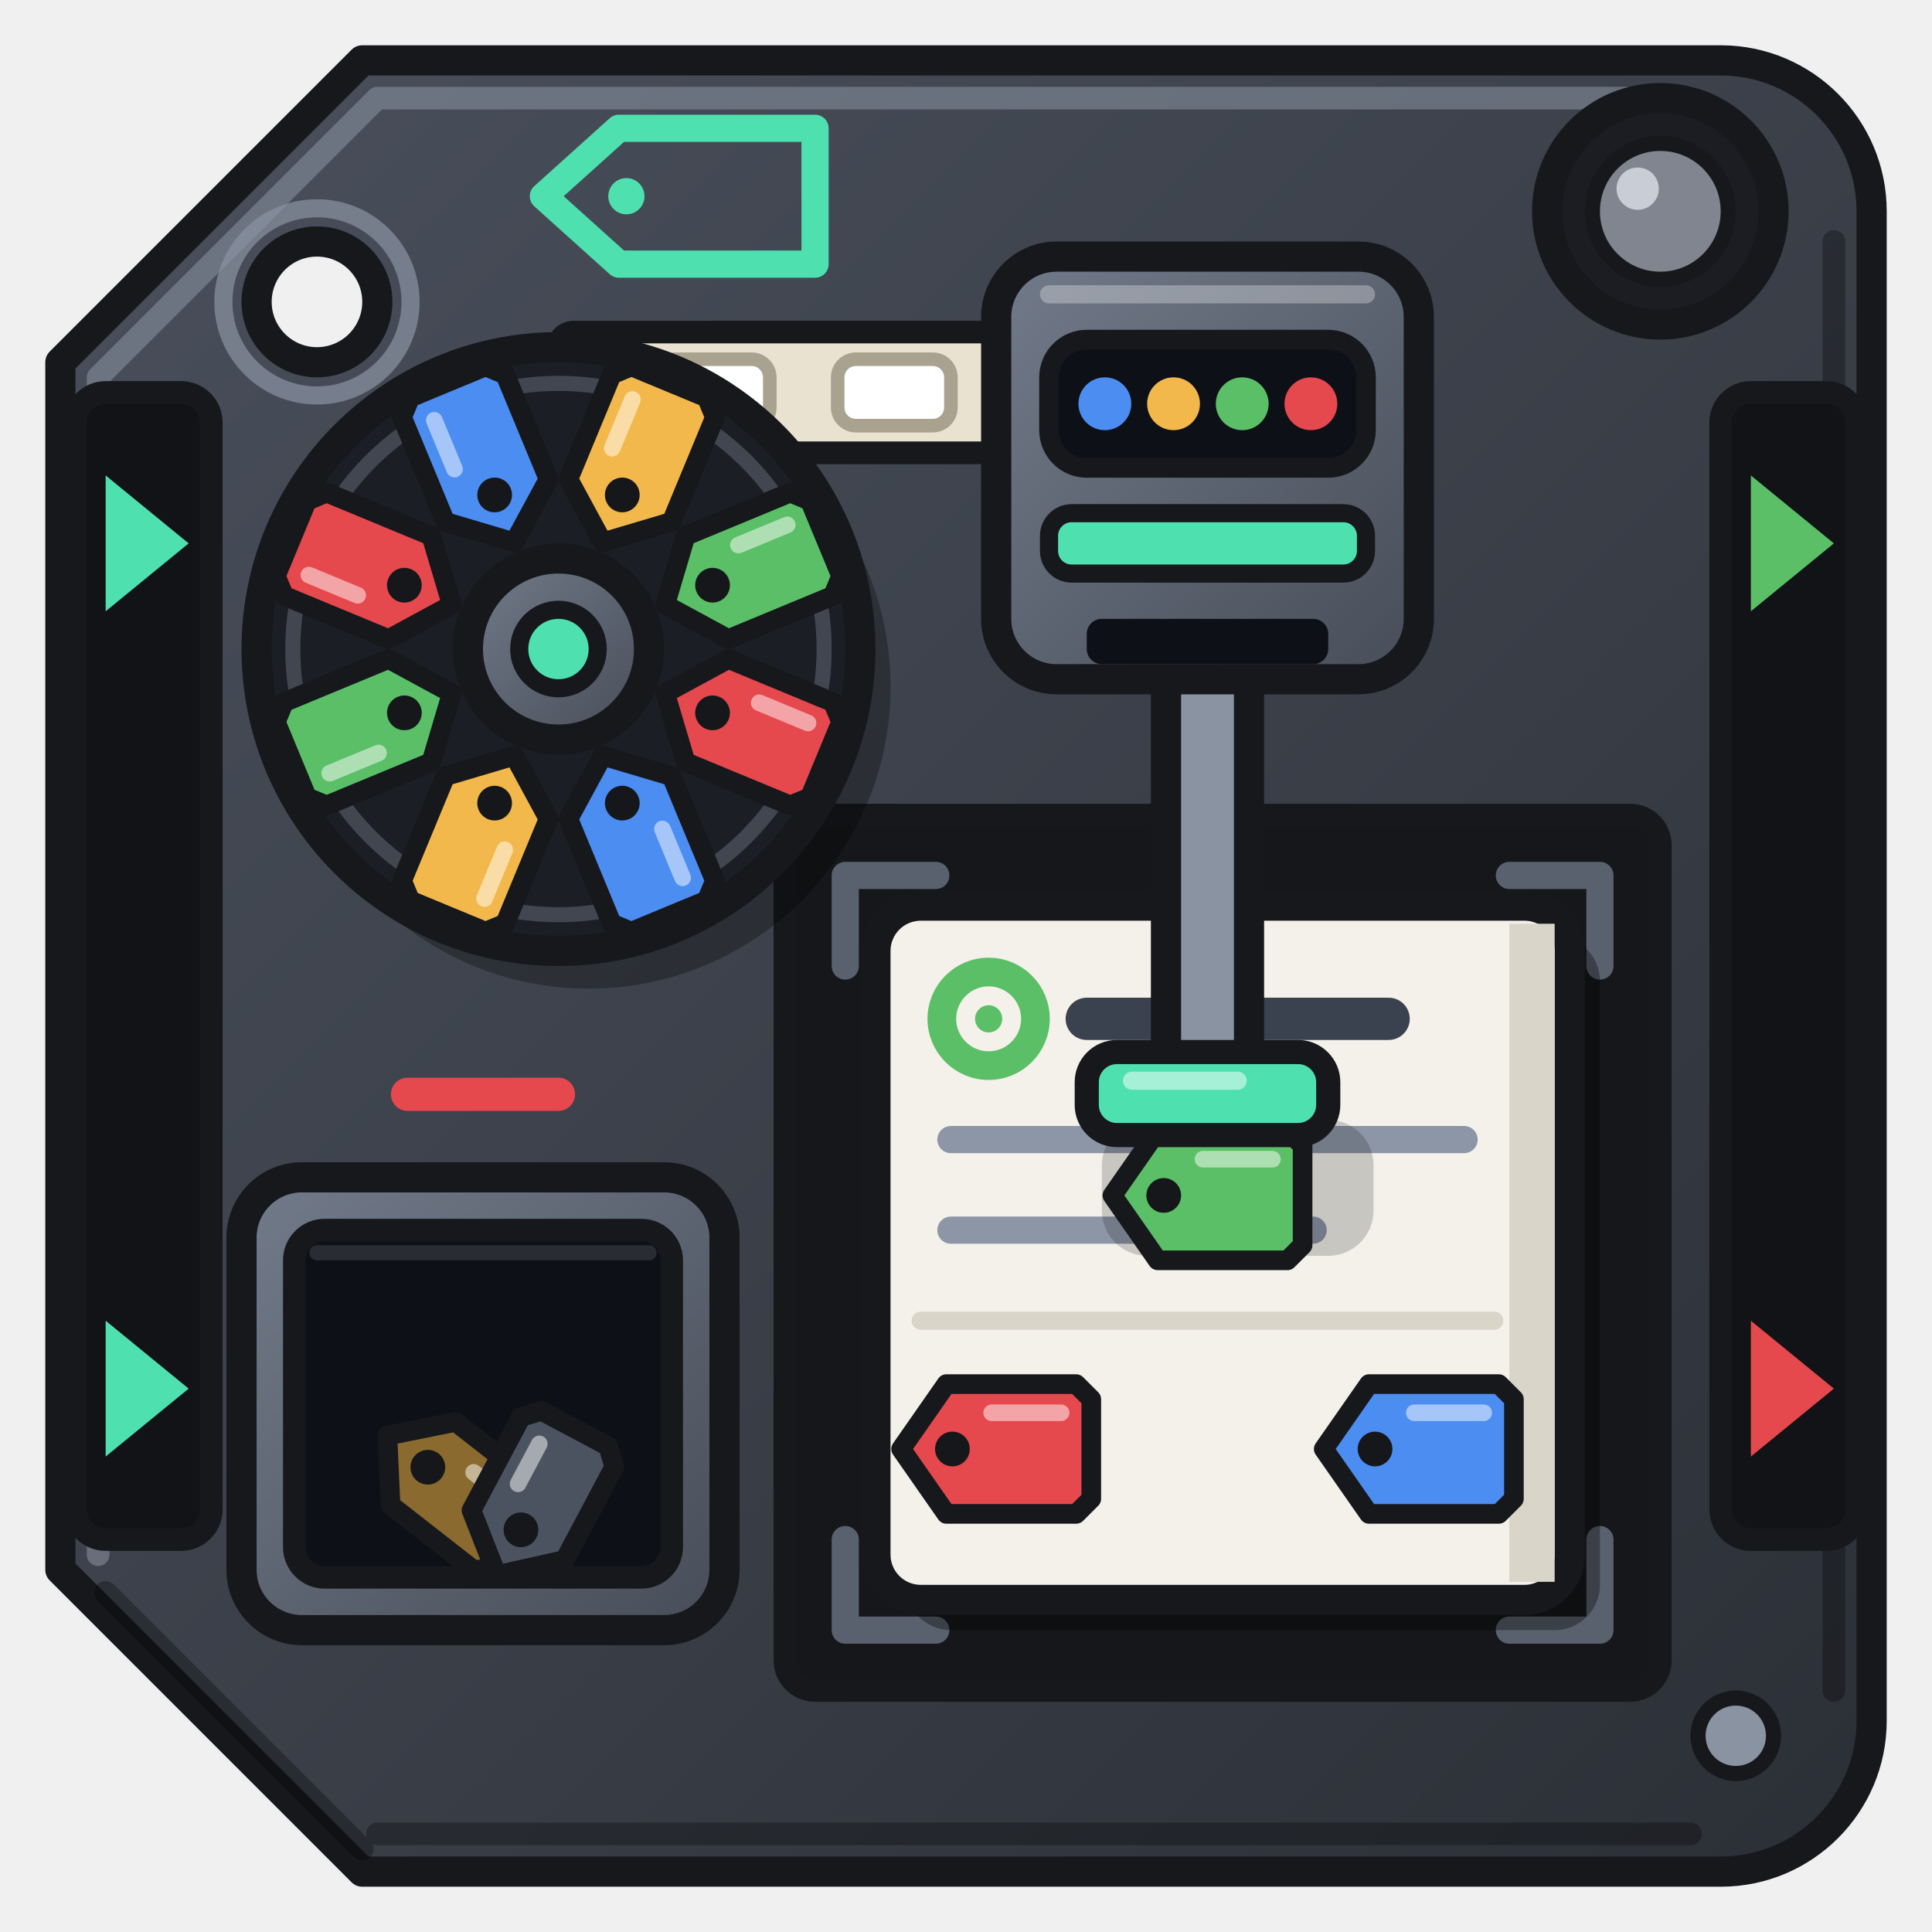
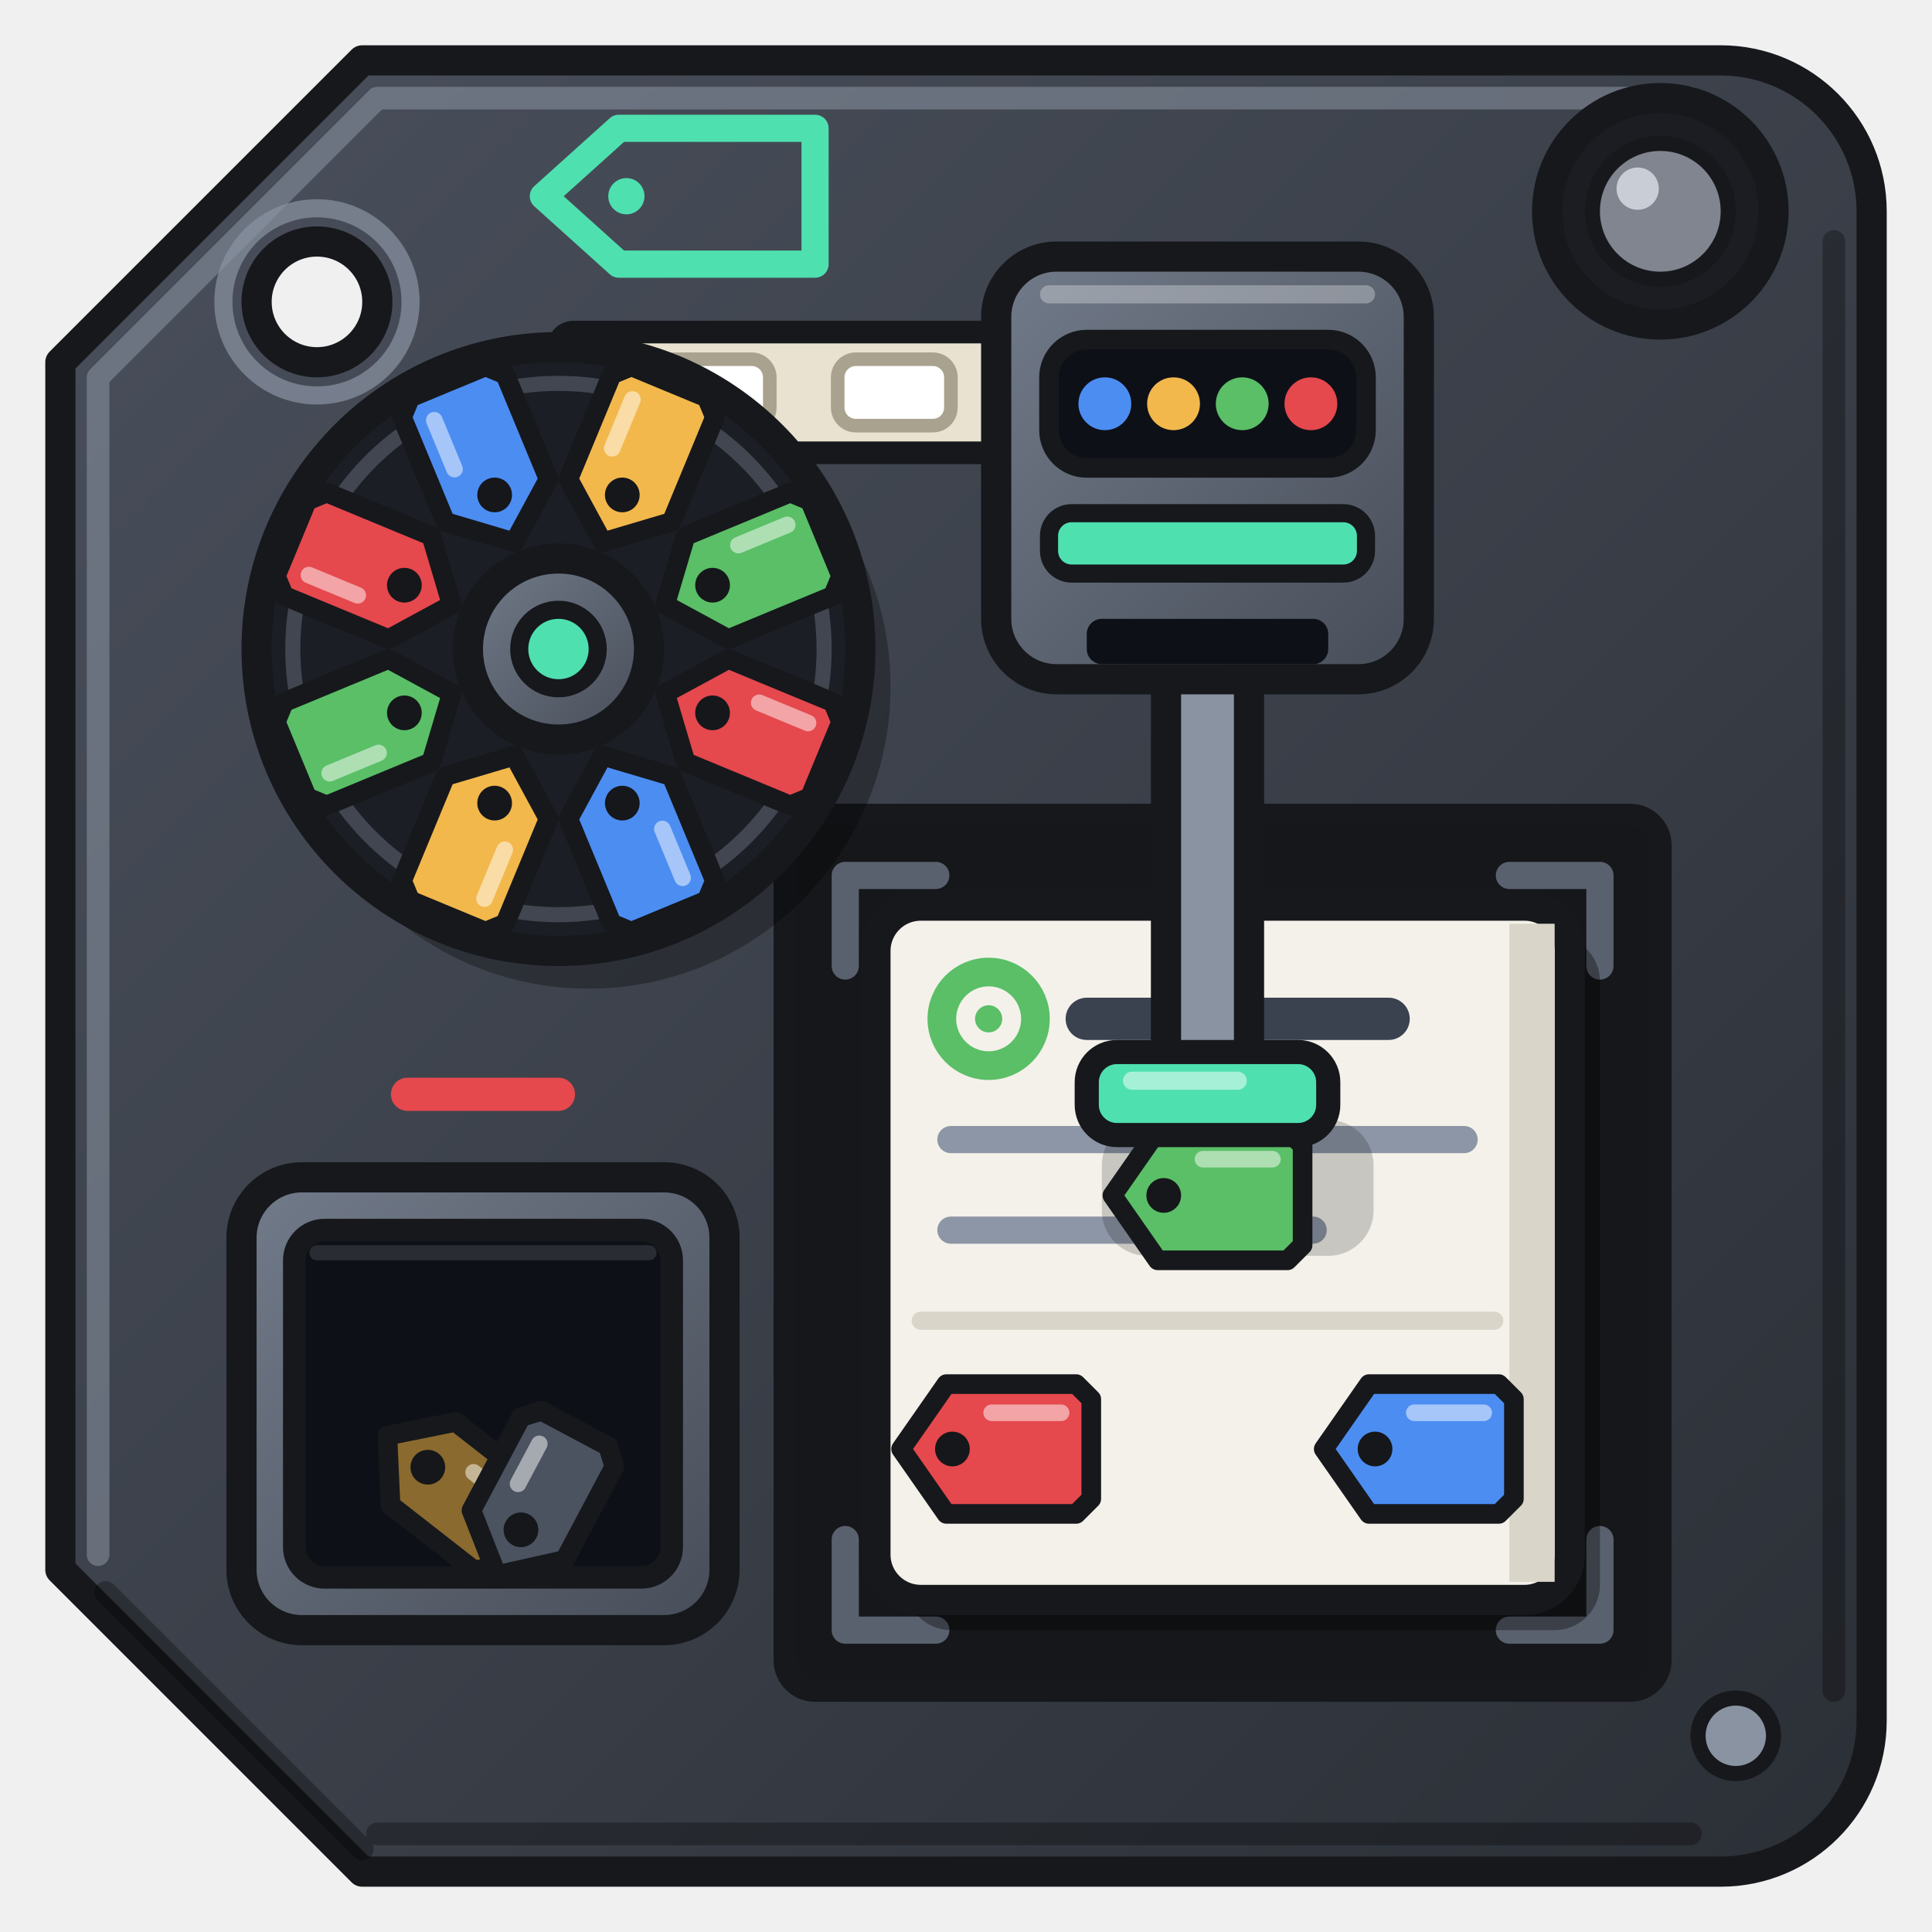
<svg xmlns="http://www.w3.org/2000/svg" width="128" height="128" viewBox="0 0 128 128">
  <defs>
    <linearGradient id="gb" x1="0" y1="0" x2="1" y2="1">
      <stop offset="0" stop-color="#4A505C" />
      <stop offset="1" stop-color="#2B2F36" />
    </linearGradient>
    <linearGradient id="gs" x1="0" y1="0" x2="1" y2="1">
      <stop offset="0" stop-color="#727B8A" />
      <stop offset="1" stop-color="#474D58" />
    </linearGradient>
  </defs>
  <path d="M24,4 H114 A10,10 0 0 1 124,14 V114 A10,10 0 0 1 114,124 H24 L4,104 V24 Z M25,20 A4,4 0 1 0 17,20 A4,4 0 1 0 25,20 Z" fill="url(#gb)" stroke="#16181C" stroke-width="2" stroke-linejoin="round" stroke-linecap="round" fill-rule="evenodd" />
  <path d="M25,6.5 H112 M6.5,25 V103 M25,6.5 L6.5,25" fill="none" stroke="#8A93A2" stroke-width="1.5" stroke-linejoin="round" stroke-linecap="round" opacity="0.55" />
  <path d="M25,121.5 H112 M121.5,16 V112 M7,105.5 L24,122.5" fill="none" stroke="#000000" stroke-width="1.5" stroke-linejoin="round" stroke-linecap="round" opacity="0.3" />
  <circle cx="21" cy="20" r="6.2" fill="none" stroke="#8A93A2" stroke-width="1.2" stroke-linejoin="round" stroke-linecap="round" opacity="0.7" />
  <circle cx="115" cy="115" r="2.5" fill="#8A93A2" stroke="#16181C" stroke-width="1" stroke-linejoin="round" stroke-linecap="round" />
-   <rect x="5" y="26" width="9" height="76" rx="2" fill="#111316" stroke="#16181C" stroke-width="1.5" stroke-linejoin="round" stroke-linecap="round" />
-   <path d="M7,31.5 L12.5,36 L7,40.5 Z" fill="#4FE0B0" />
-   <path d="M7,87.5 L12.5,92 L7,96.5 Z" fill="#4FE0B0" />
-   <rect x="114" y="26" width="9" height="76" rx="2" fill="#111316" stroke="#16181C" stroke-width="1.5" stroke-linejoin="round" stroke-linecap="round" />
-   <path d="M116,31.5 L121.5,36 L116,40.5 Z" fill="#5ABF66" />
-   <path d="M116,87.5 L121.5,92 L116,96.5 Z" fill="#E5484D" />
  <path d="M41,8.5 H54 V17.5 H41 L36,13 Z" fill="none" stroke="#4FE0B0" stroke-width="1.8" stroke-linejoin="round" stroke-linecap="round" />
  <circle cx="41.5" cy="13" r="1.2" fill="#4FE0B0" />
  <rect x="37" y="22" width="31" height="8" rx="1" fill="#E9E2D0" stroke="#16181C" stroke-width="1.5" stroke-linejoin="round" stroke-linecap="round" />
  <rect x="43.5" y="23.8" width="7.5" height="4.4" rx="1.2" fill="#FFFFFF" stroke="#A9A28F" stroke-width="0.9" stroke-linejoin="round" stroke-linecap="round" />
  <rect x="55.5" y="23.8" width="7.5" height="4.4" rx="1.2" fill="#FFFFFF" stroke="#A9A28F" stroke-width="0.9" stroke-linejoin="round" stroke-linecap="round" />
  <rect x="52" y="54" width="58" height="58" rx="2" fill="#15171A" stroke="#16181C" stroke-width="1.5" stroke-linejoin="round" stroke-linecap="round" />
  <path d="M56,64 V58 H62 M100,58 H106 V64 M106,102 V108 H100 M62,108 H56 V102" fill="none" stroke="#5A616E" stroke-width="1.8" stroke-linejoin="round" stroke-linecap="round" />
  <rect x="60" y="62" width="46" height="46" rx="3" fill="#000000" opacity="0.35" />
  <rect x="58" y="60" width="46" height="46" rx="3" fill="#F4F1EA" stroke="#16181C" stroke-width="2" stroke-linejoin="round" stroke-linecap="round" />
  <rect x="100" y="61.2" width="3" height="43.6" fill="#DAD5C9" />
  <circle cx="65.5" cy="67.5" r="3.1" fill="#F4F1EA" stroke="#5ABF66" stroke-width="1.9" stroke-linejoin="round" stroke-linecap="round" />
  <circle cx="65.5" cy="67.5" r="0.9" fill="#5ABF66" />
  <path d="M72,67.5 L92,67.5" fill="none" stroke="#3A4250" stroke-width="2.8" stroke-linejoin="round" stroke-linecap="round" />
  <path d="M63,75.5 H97 M63,81.5 H87" fill="none" stroke="#8D96A6" stroke-width="1.8" stroke-linejoin="round" stroke-linecap="round" />
  <path d="M61,87.5 L99,87.5" fill="none" stroke="#DAD5C9" stroke-width="1.2" stroke-linejoin="round" stroke-linecap="round" />
  <g transform="translate(66 96) rotate(0)">
    <path d="M-6.3,0 L-3.3,-4.3 L5.3,-4.3 L6.3,-3.3 L6.3,3.3 L5.3,4.3 L-3.3,4.3 Z" fill="#E5484D" stroke="#16181C" stroke-width="1.3" stroke-linejoin="round" stroke-linecap="round" />
    <circle cx="-2.9" cy="0" r="1.15" fill="#15171A" />
    <path d="M-0.3,-2.4 L4.3,-2.4" fill="none" stroke="#FFFFFF" stroke-width="1.1" stroke-linejoin="round" stroke-linecap="round" opacity="0.5" />
  </g>
  <g transform="translate(94 96) rotate(0)">
    <path d="M-6.3,0 L-3.3,-4.3 L5.3,-4.3 L6.3,-3.3 L6.3,3.3 L5.3,4.3 L-3.3,4.3 Z" fill="#4C8DF2" stroke="#16181C" stroke-width="1.3" stroke-linejoin="round" stroke-linecap="round" />
    <circle cx="-2.9" cy="0" r="1.15" fill="#15171A" />
    <path d="M-0.3,-2.4 L4.3,-2.4" fill="none" stroke="#FFFFFF" stroke-width="1.1" stroke-linejoin="round" stroke-linecap="round" opacity="0.5" />
  </g>
  <rect x="16" y="78" width="32" height="30" rx="4" fill="url(#gs)" stroke="#16181C" stroke-width="2" stroke-linejoin="round" stroke-linecap="round" />
  <rect x="19.5" y="81.5" width="25" height="23" rx="2" fill="#0D1017" stroke="#16181C" stroke-width="1.5" stroke-linejoin="round" stroke-linecap="round" />
  <path d="M21,83 H43" fill="none" stroke="#FFFFFF" stroke-width="1" stroke-linejoin="round" stroke-linecap="round" opacity="0.12" />
  <g transform="translate(30 98.5) rotate(38)">
    <path d="M-5.5,0 L-2.5,-3.5 L4.5,-3.5 L5.5,-2.5 L5.5,2.5 L4.5,3.5 L-2.5,3.5 Z" fill="#8A6A2E" stroke="#16181C" stroke-width="1.3" stroke-linejoin="round" stroke-linecap="round" />
    <circle cx="-2.1" cy="0" r="1.15" fill="#15171A" />
    <path d="M0.5,-1.6 L3.5,-1.6" fill="none" stroke="#FFFFFF" stroke-width="1.1" stroke-linejoin="round" stroke-linecap="round" opacity="0.5" />
  </g>
  <g transform="translate(35.5 99.5) rotate(-62)">
    <path d="M-5.5,0 L-2.5,-3.5 L4.5,-3.5 L5.5,-2.5 L5.5,2.5 L4.5,3.5 L-2.5,3.5 Z" fill="#4B5361" stroke="#16181C" stroke-width="1.3" stroke-linejoin="round" stroke-linecap="round" />
    <circle cx="-2.1" cy="0" r="1.15" fill="#15171A" />
    <path d="M0.5,-1.6 L3.5,-1.6" fill="none" stroke="#FFFFFF" stroke-width="1.1" stroke-linejoin="round" stroke-linecap="round" opacity="0.5" />
  </g>
  <path d="M27,72.5 H37" fill="none" stroke="#E5484D" stroke-width="2.2" stroke-linejoin="round" stroke-linecap="round" />
  <circle cx="39" cy="45.5" r="20" fill="#000000" opacity="0.3" />
  <circle cx="37" cy="43" r="20" fill="#1B1E24" stroke="#16181C" stroke-width="2" stroke-linejoin="round" stroke-linecap="round" />
  <circle cx="37" cy="43" r="17.6" fill="none" stroke="#5A616E" stroke-width="1" stroke-linejoin="round" stroke-linecap="round" opacity="0.6" />
  <g transform="translate(37 43) rotate(67.5)">
    <g transform="translate(13.4 0) rotate(0)">
      <path d="M-5.75,0 L-2.75,-3.7 L4.75,-3.7 L5.75,-2.7 L5.75,2.7 L4.75,3.7 L-2.75,3.7 Z" fill="#4C8DF2" stroke="#16181C" stroke-width="1.3" stroke-linejoin="round" stroke-linecap="round" />
      <circle cx="-2.35" cy="0" r="1.15" fill="#15171A" />
      <path d="M0.25,-1.8 L3.75,-1.8" fill="none" stroke="#FFFFFF" stroke-width="1.1" stroke-linejoin="round" stroke-linecap="round" opacity="0.5" />
    </g>
  </g>
  <g transform="translate(37 43) rotate(112.5)">
    <g transform="translate(13.4 0) rotate(0)">
      <path d="M-5.75,0 L-2.75,-3.7 L4.75,-3.7 L5.75,-2.7 L5.75,2.7 L4.75,3.7 L-2.75,3.7 Z" fill="#F2B84C" stroke="#16181C" stroke-width="1.3" stroke-linejoin="round" stroke-linecap="round" />
      <circle cx="-2.35" cy="0" r="1.15" fill="#15171A" />
      <path d="M0.25,-1.8 L3.75,-1.8" fill="none" stroke="#FFFFFF" stroke-width="1.1" stroke-linejoin="round" stroke-linecap="round" opacity="0.5" />
    </g>
  </g>
  <g transform="translate(37 43) rotate(157.5)">
    <g transform="translate(13.4 0) rotate(0)">
      <path d="M-5.75,0 L-2.75,-3.7 L4.75,-3.7 L5.75,-2.7 L5.75,2.7 L4.75,3.7 L-2.75,3.7 Z" fill="#5ABF66" stroke="#16181C" stroke-width="1.3" stroke-linejoin="round" stroke-linecap="round" />
      <circle cx="-2.35" cy="0" r="1.15" fill="#15171A" />
      <path d="M0.25,-1.8 L3.75,-1.8" fill="none" stroke="#FFFFFF" stroke-width="1.1" stroke-linejoin="round" stroke-linecap="round" opacity="0.5" />
    </g>
  </g>
  <g transform="translate(37 43) rotate(202.5)">
    <g transform="translate(13.4 0) rotate(0)">
      <path d="M-5.75,0 L-2.75,-3.7 L4.75,-3.7 L5.75,-2.7 L5.75,2.7 L4.75,3.7 L-2.75,3.7 Z" fill="#E5484D" stroke="#16181C" stroke-width="1.3" stroke-linejoin="round" stroke-linecap="round" />
      <circle cx="-2.35" cy="0" r="1.15" fill="#15171A" />
      <path d="M0.25,-1.8 L3.75,-1.8" fill="none" stroke="#FFFFFF" stroke-width="1.1" stroke-linejoin="round" stroke-linecap="round" opacity="0.5" />
    </g>
  </g>
  <g transform="translate(37 43) rotate(247.5)">
    <g transform="translate(13.4 0) rotate(0)">
      <path d="M-5.75,0 L-2.75,-3.7 L4.75,-3.7 L5.75,-2.7 L5.75,2.7 L4.75,3.7 L-2.75,3.7 Z" fill="#4C8DF2" stroke="#16181C" stroke-width="1.3" stroke-linejoin="round" stroke-linecap="round" />
      <circle cx="-2.35" cy="0" r="1.15" fill="#15171A" />
      <path d="M0.25,-1.8 L3.75,-1.8" fill="none" stroke="#FFFFFF" stroke-width="1.1" stroke-linejoin="round" stroke-linecap="round" opacity="0.5" />
    </g>
  </g>
  <g transform="translate(37 43) rotate(292.5)">
    <g transform="translate(13.4 0) rotate(0)">
      <path d="M-5.75,0 L-2.75,-3.7 L4.75,-3.7 L5.75,-2.7 L5.75,2.7 L4.75,3.7 L-2.75,3.7 Z" fill="#F2B84C" stroke="#16181C" stroke-width="1.3" stroke-linejoin="round" stroke-linecap="round" />
      <circle cx="-2.35" cy="0" r="1.15" fill="#15171A" />
      <path d="M0.25,-1.8 L3.75,-1.8" fill="none" stroke="#FFFFFF" stroke-width="1.1" stroke-linejoin="round" stroke-linecap="round" opacity="0.5" />
    </g>
  </g>
  <g transform="translate(37 43) rotate(337.5)">
    <g transform="translate(13.4 0) rotate(0)">
      <path d="M-5.75,0 L-2.75,-3.7 L4.75,-3.7 L5.75,-2.7 L5.75,2.7 L4.75,3.7 L-2.75,3.7 Z" fill="#5ABF66" stroke="#16181C" stroke-width="1.3" stroke-linejoin="round" stroke-linecap="round" />
      <circle cx="-2.35" cy="0" r="1.15" fill="#15171A" />
      <path d="M0.25,-1.8 L3.75,-1.8" fill="none" stroke="#FFFFFF" stroke-width="1.1" stroke-linejoin="round" stroke-linecap="round" opacity="0.5" />
    </g>
  </g>
  <g transform="translate(37 43) rotate(382.5)">
    <g transform="translate(13.4 0) rotate(0)">
      <path d="M-5.75,0 L-2.75,-3.7 L4.75,-3.7 L5.75,-2.7 L5.75,2.7 L4.75,3.7 L-2.75,3.7 Z" fill="#E5484D" stroke="#16181C" stroke-width="1.3" stroke-linejoin="round" stroke-linecap="round" />
      <circle cx="-2.35" cy="0" r="1.15" fill="#15171A" />
      <path d="M0.25,-1.8 L3.75,-1.8" fill="none" stroke="#FFFFFF" stroke-width="1.1" stroke-linejoin="round" stroke-linecap="round" opacity="0.5" />
    </g>
  </g>
  <circle cx="37" cy="43" r="6" fill="url(#gs)" stroke="#16181C" stroke-width="2" stroke-linejoin="round" stroke-linecap="round" />
  <circle cx="37" cy="43" r="2.6" fill="#4FE0B0" stroke="#16181C" stroke-width="1.2" stroke-linejoin="round" stroke-linecap="round" />
  <rect x="73" y="74.2" width="18" height="9" rx="3" fill="#000000" opacity="0.18" />
  <path d="M80,44 L80,70.2" fill="none" stroke="#16181C" stroke-width="7.5" stroke-linejoin="round" stroke-linecap="round" />
  <path d="M80,44 L80,70.2" fill="none" stroke="#8A93A2" stroke-width="3.5" stroke-linejoin="round" stroke-linecap="round" />
  <g transform="translate(80 79.2) rotate(0)">
    <path d="M-6.3,0 L-3.3,-4.3 L5.3,-4.3 L6.3,-3.3 L6.3,3.3 L5.3,4.3 L-3.3,4.3 Z" fill="#5ABF66" stroke="#16181C" stroke-width="1.3" stroke-linejoin="round" stroke-linecap="round" />
    <circle cx="-2.9" cy="0" r="1.15" fill="#15171A" />
    <path d="M-0.3,-2.4 L4.3,-2.4" fill="none" stroke="#FFFFFF" stroke-width="1.1" stroke-linejoin="round" stroke-linecap="round" opacity="0.5" />
  </g>
  <rect x="72" y="69.7" width="16" height="5.5" rx="2" fill="#4FE0B0" stroke="#16181C" stroke-width="1.6" stroke-linejoin="round" stroke-linecap="round" />
  <path d="M75,71.6 H82" fill="none" stroke="#FFFFFF" stroke-width="1.2" stroke-linejoin="round" stroke-linecap="round" opacity="0.5" />
  <rect x="66" y="17" width="28" height="28" rx="4" fill="url(#gs)" stroke="#16181C" stroke-width="2" stroke-linejoin="round" stroke-linecap="round" />
  <path d="M69.5,19.5 H90.5" fill="none" stroke="#FFFFFF" stroke-width="1.2" stroke-linejoin="round" stroke-linecap="round" opacity="0.3" />
  <rect x="69.5" y="22.5" width="21" height="8.5" rx="2.5" fill="#0D1017" stroke="#16181C" stroke-width="1.3" stroke-linejoin="round" stroke-linecap="round" />
  <circle cx="73.2" cy="26.75" r="1.75" fill="#4C8DF2" />
  <circle cx="77.75" cy="26.75" r="1.75" fill="#F2B84C" />
  <circle cx="82.3" cy="26.75" r="1.75" fill="#5ABF66" />
  <circle cx="86.85" cy="26.75" r="1.75" fill="#E5484D" />
  <rect x="69.5" y="34" width="21" height="4" rx="1.5" fill="#4FE0B0" stroke="#16181C" stroke-width="1.2" stroke-linejoin="round" stroke-linecap="round" />
  <rect x="72" y="41" width="16" height="3" rx="1" fill="#0D1017" />
  <circle cx="110" cy="14" r="7.5" fill="#1B1D22" stroke="#16181C" stroke-width="2" stroke-linejoin="round" stroke-linecap="round" />
  <circle cx="110" cy="14" r="4.5" fill="#80858F" stroke="#16181C" stroke-width="1" stroke-linejoin="round" stroke-linecap="round" />
  <circle cx="108.5" cy="12.5" r="1.4" fill="#C9CED6" />
</svg>
